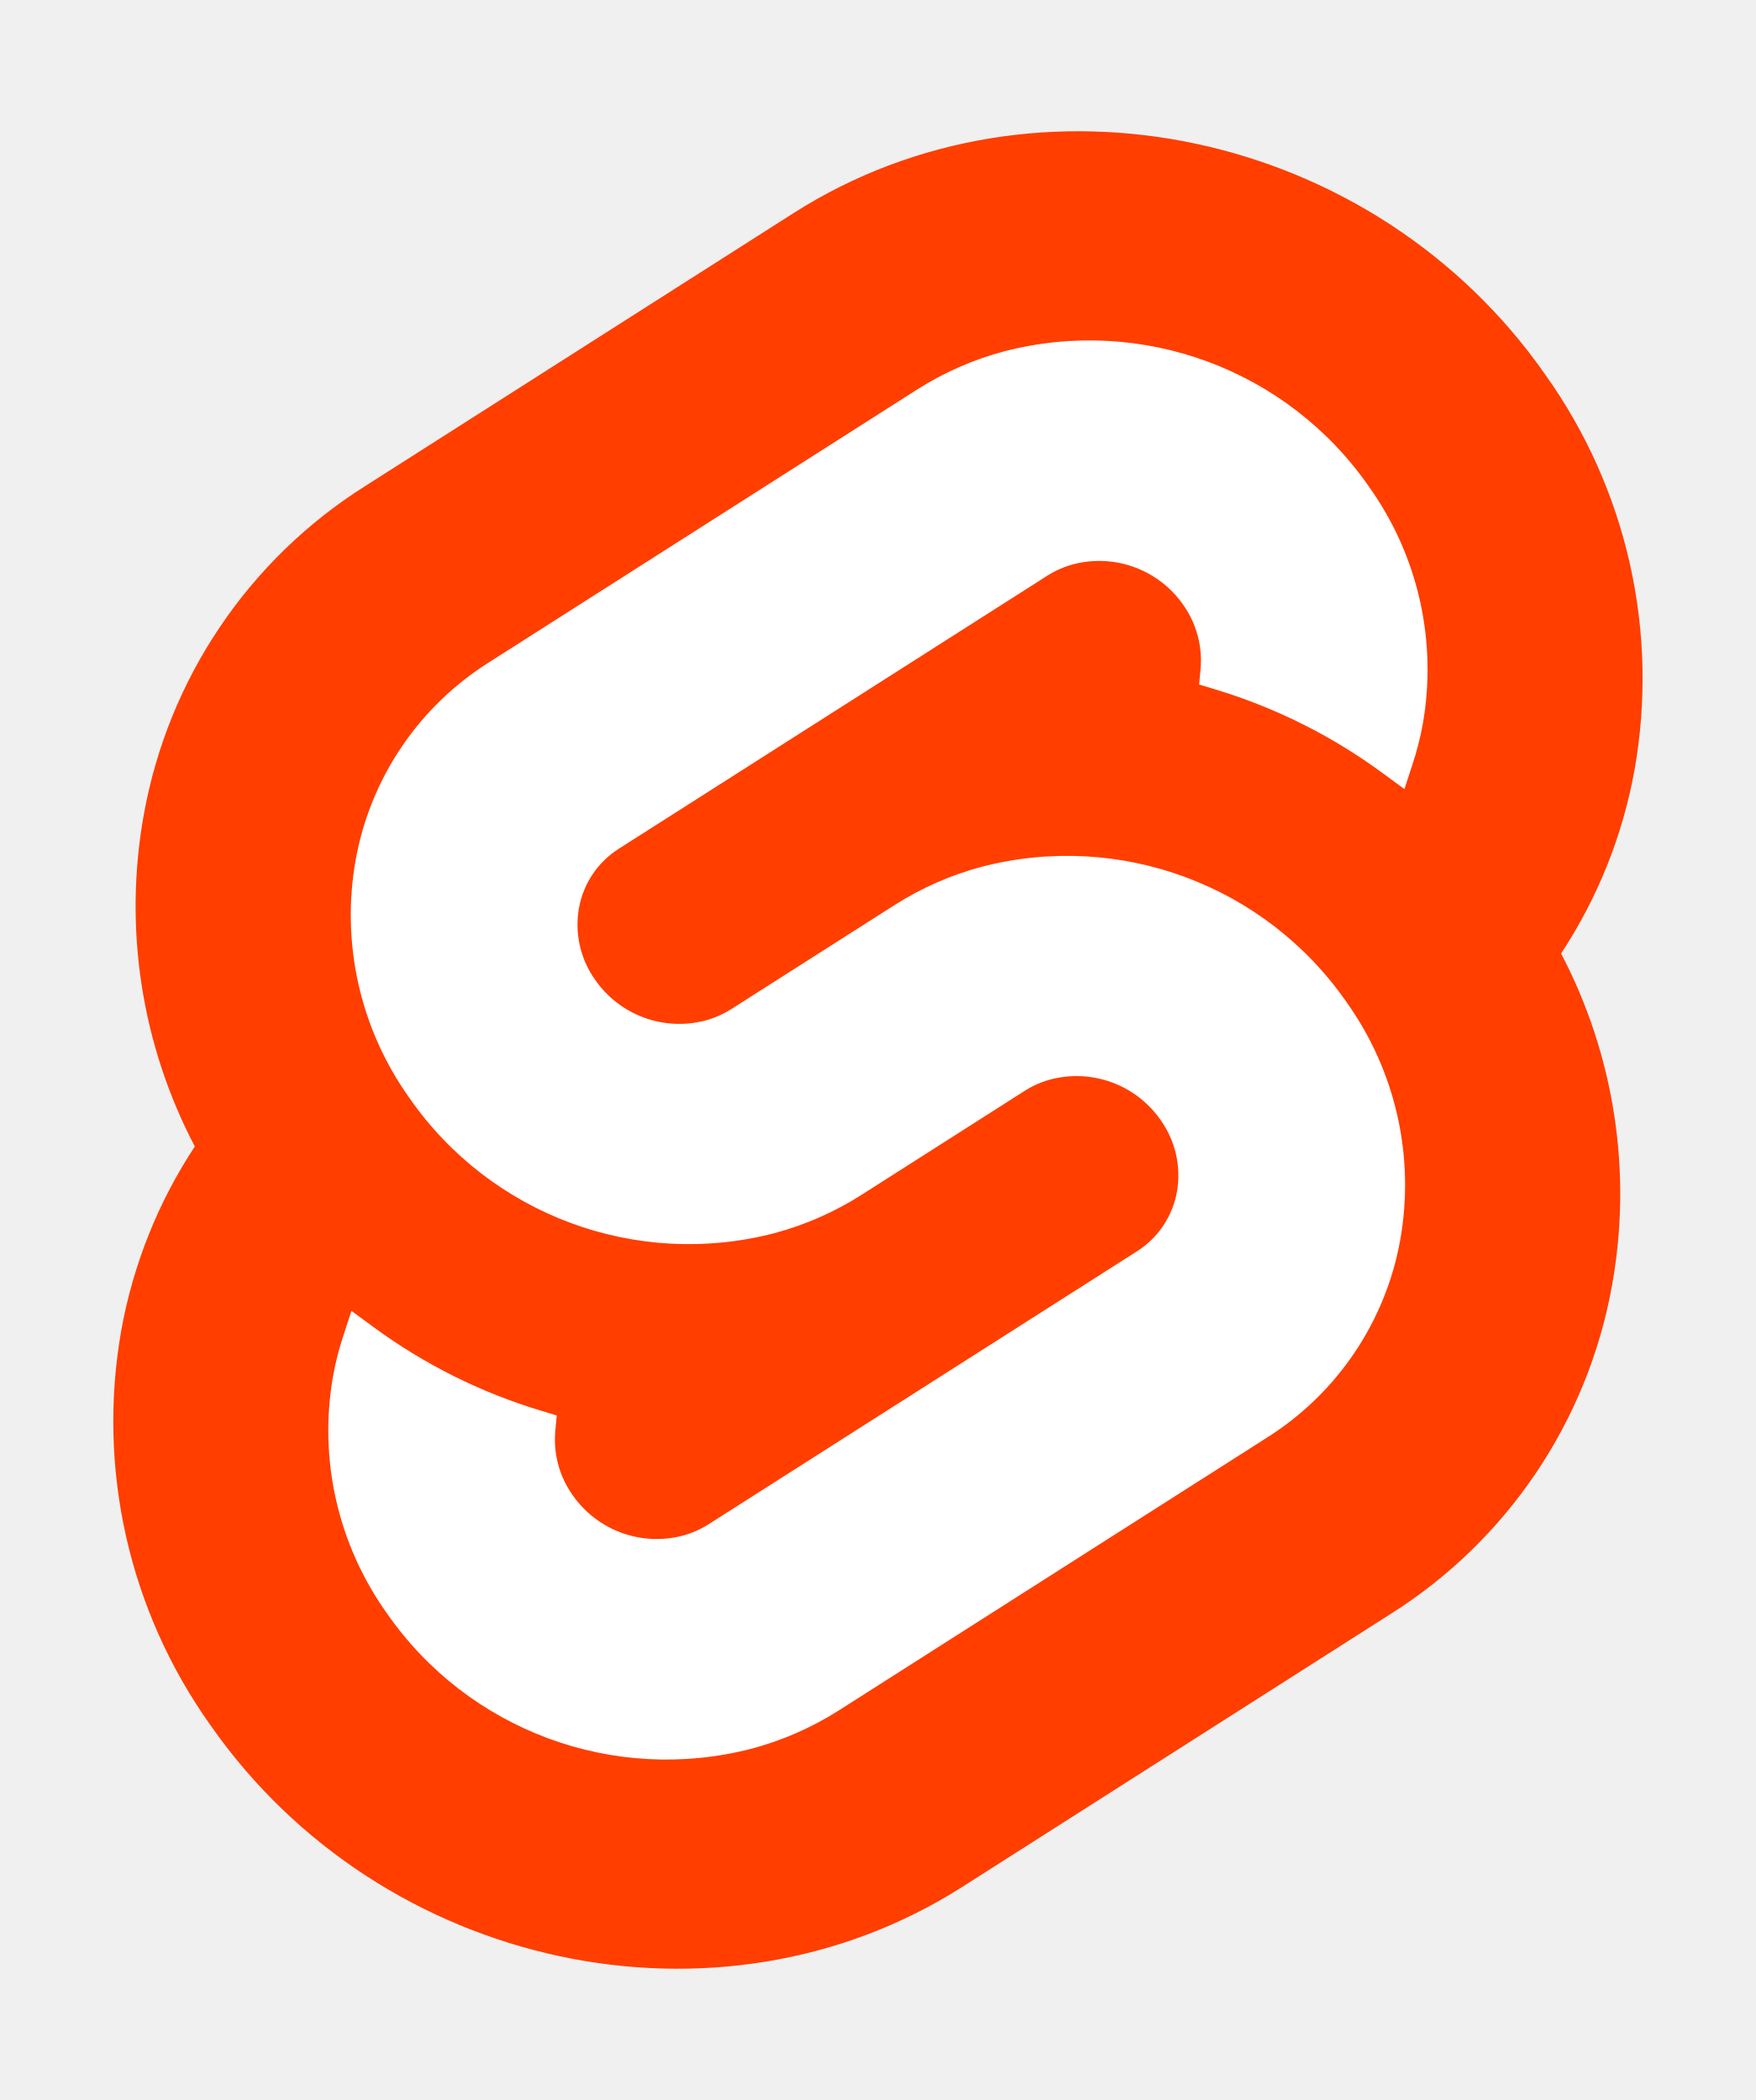
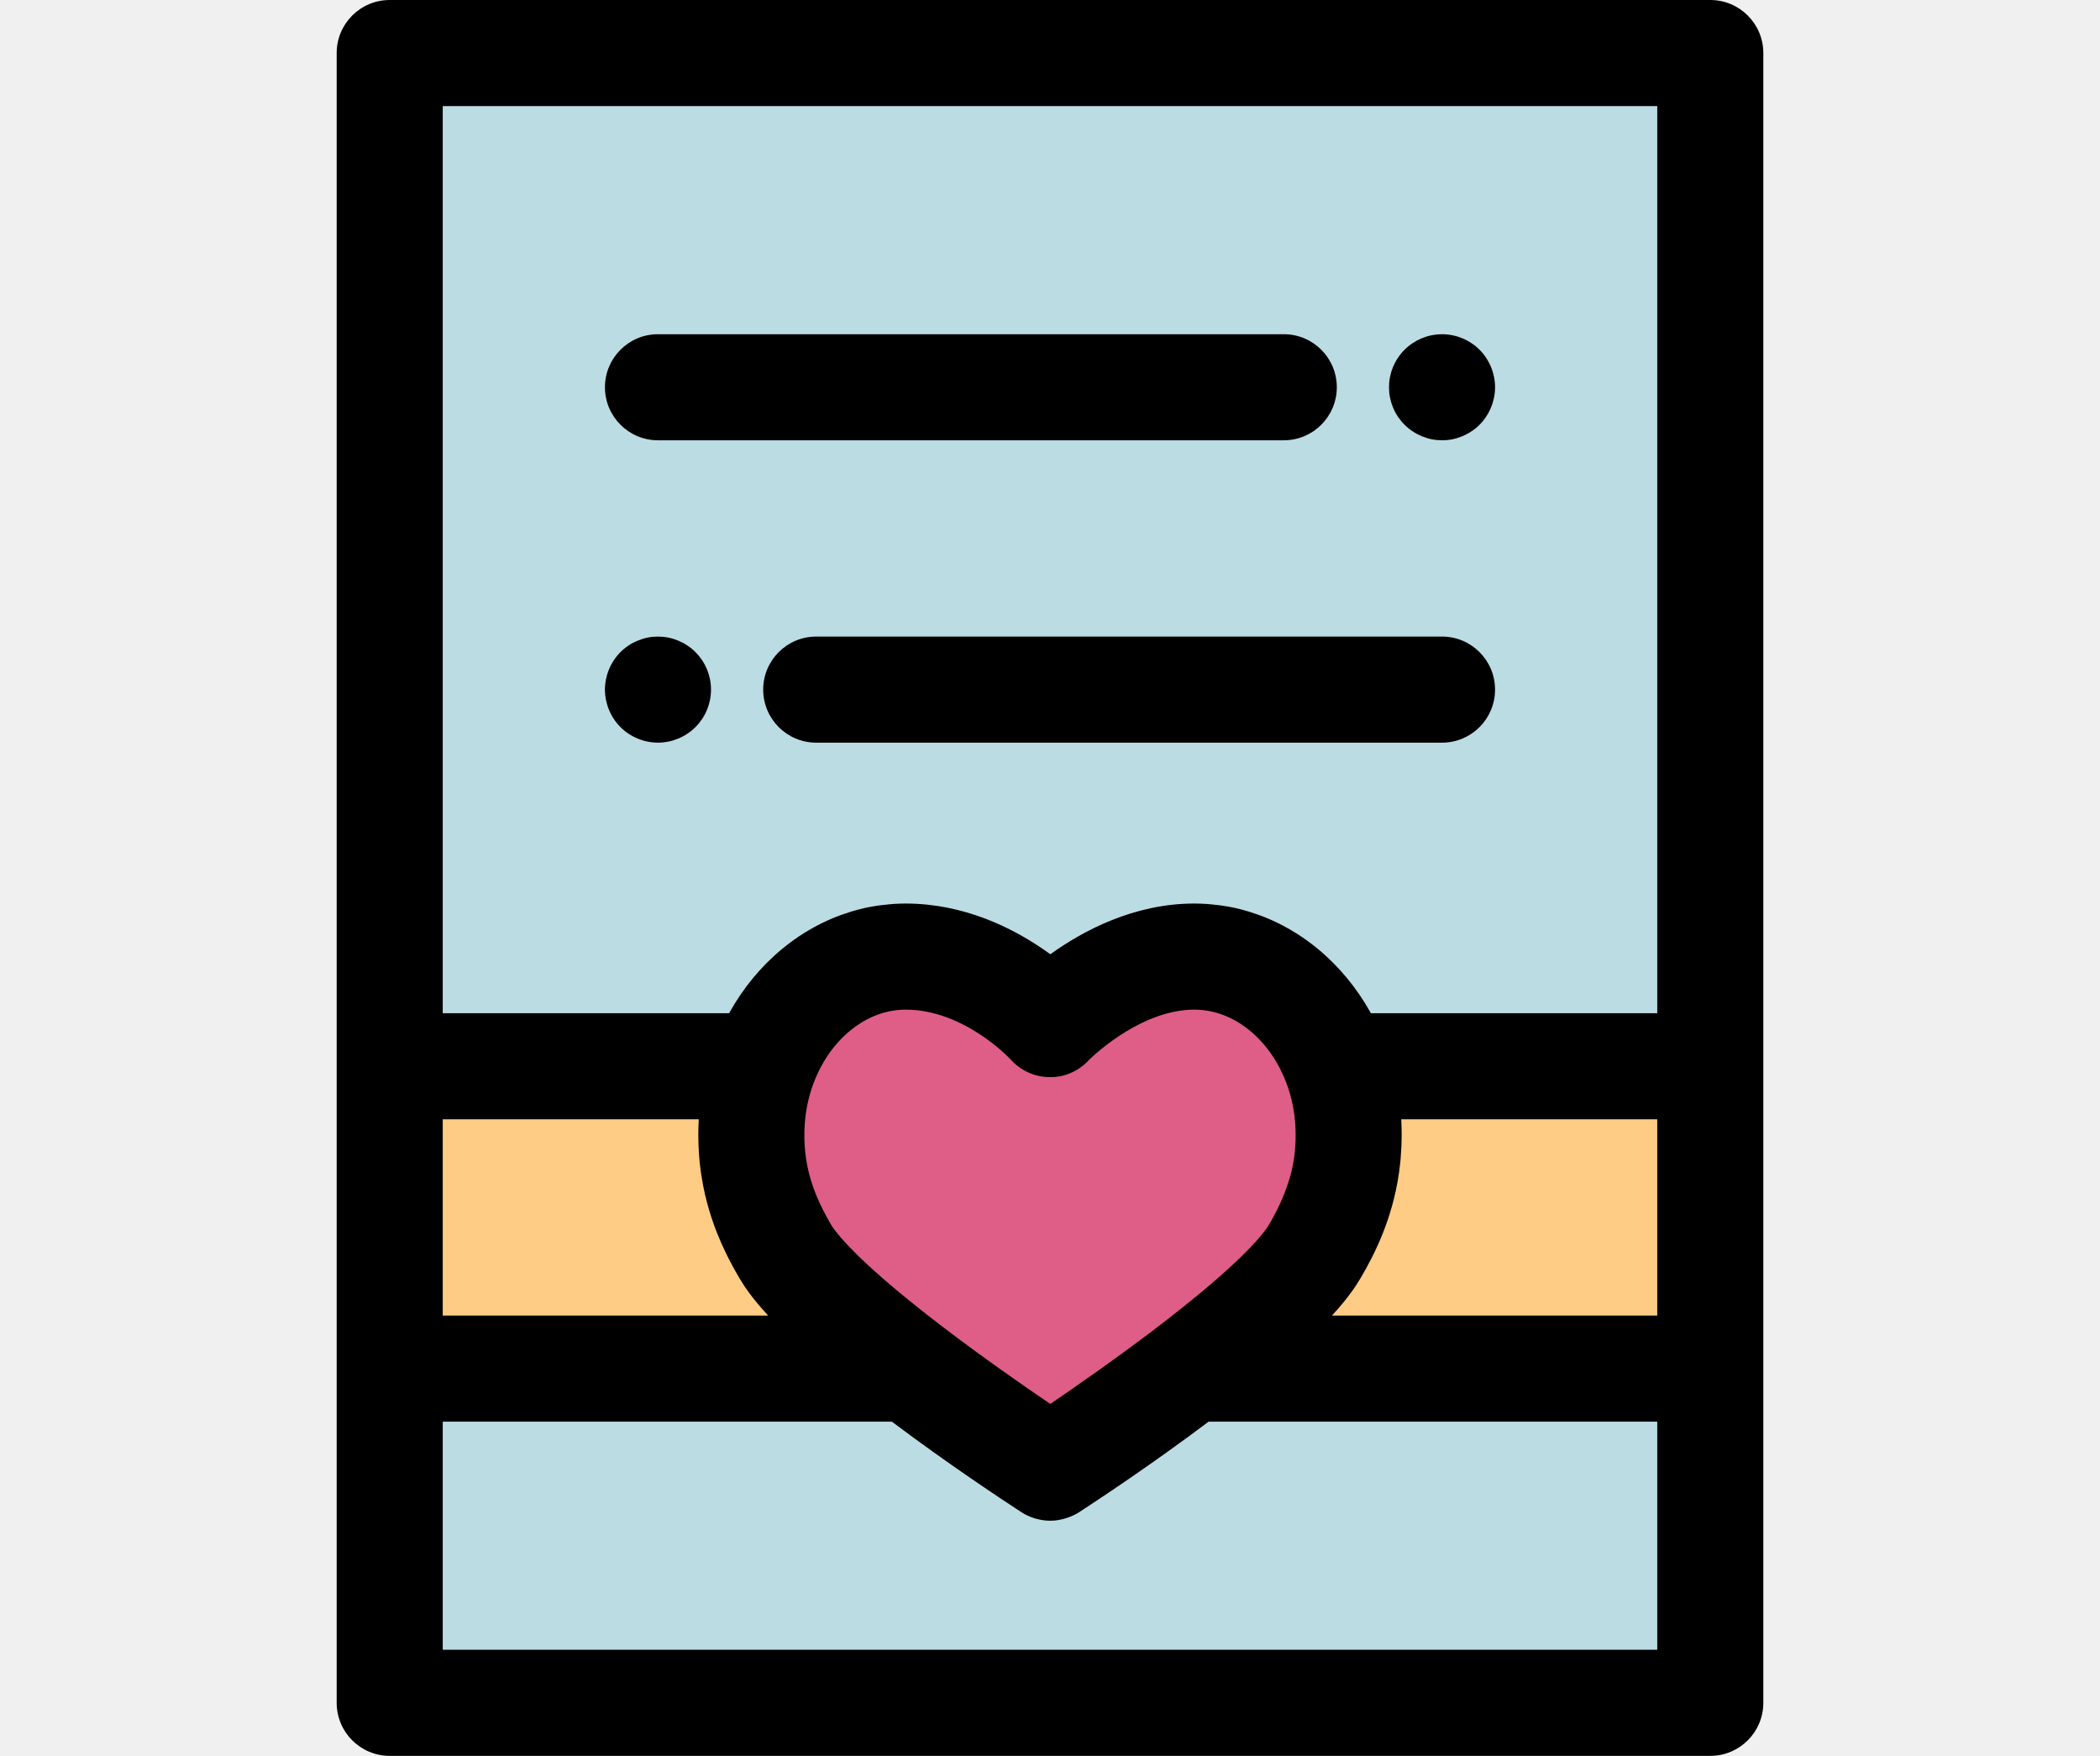
- <svg xmlns="http://www.w3.org/2000/svg" width="107" height="128" viewBox="0 0 107 128">
-   <path d="M94.157 22.819c-10.4-14.885-30.94-19.297-45.792-9.835L22.282 29.608A29.92 29.92 0 0 0 8.764 49.65a31.5 31.5 0 0 0 3.108 20.231 30 30 0 0 0-4.477 11.183 31.9 31.9 0 0 0 5.448 24.116c10.402 14.887 30.942 19.297 45.791 9.835l26.083-16.624A29.92 29.92 0 0 0 98.235 78.35a31.53 31.53 0 0 0-3.105-20.232 30 30 0 0 0 4.474-11.182 31.88 31.88 0 0 0-5.447-24.116" style="fill:#ff3e00" />
-   <path d="M45.817 106.582a20.72 20.72 0 0 1-22.237-8.243 19.17 19.17 0 0 1-3.277-14.503 18 18 0 0 1 .624-2.435l.49-1.498 1.337.981a33.6 33.6 0 0 0 10.203 5.098l.97.294-.09.968a5.85 5.85 0 0 0 1.052 3.878 6.24 6.24 0 0 0 6.695 2.485 5.8 5.8 0 0 0 1.603-.704L69.27 76.28a5.43 5.43 0 0 0 2.45-3.631 5.8 5.8 0 0 0-.987-4.371 6.24 6.24 0 0 0-6.698-2.487 5.7 5.7 0 0 0-1.6.704l-9.953 6.345a19 19 0 0 1-5.296 2.326 20.72 20.72 0 0 1-22.237-8.243 19.17 19.17 0 0 1-3.277-14.502 17.99 17.99 0 0 1 8.13-12.052l26.081-16.623a19 19 0 0 1 5.3-2.329 20.72 20.72 0 0 1 22.237 8.243 19.17 19.17 0 0 1 3.277 14.503 18 18 0 0 1-.624 2.435l-.49 1.498-1.337-.98a33.6 33.6 0 0 0-10.203-5.1l-.97-.294.09-.968a5.86 5.86 0 0 0-1.052-3.878 6.24 6.24 0 0 0-6.696-2.485 5.8 5.8 0 0 0-1.602.704L37.73 51.72a5.42 5.42 0 0 0-2.449 3.63 5.79 5.79 0 0 0 .986 4.372 6.24 6.24 0 0 0 6.698 2.486 5.8 5.8 0 0 0 1.602-.704l9.952-6.342a19 19 0 0 1 5.295-2.328 20.72 20.72 0 0 1 22.237 8.242 19.17 19.17 0 0 1 3.277 14.503 18 18 0 0 1-8.13 12.053l-26.081 16.622a19 19 0 0 1-5.3 2.328" style="fill:#fff" />
+ <svg xmlns="http://www.w3.org/2000/svg" height="107px" width="128px" version="1.1" id="Layer_1" viewBox="0 0 512 512" xml:space="preserve">
+   <g>
+     <path style="fill:#BBDCE3;" d="M256.079,427.967c0,0-20.673-13.434-40.909-28.885H63.42v97.45h385.16v-97.45H296.958   C276.743,414.548,256.079,427.967,256.079,427.967z" />
+     <path style="fill:#BBDCE3;" d="M63.42,15.468v295.444h108.952c6.783-18.573,22.797-31.979,41.483-31.979   c24.677,0,42.145,19.652,42.145,19.652s18.528-19.652,42.143-19.652c18.687,0,34.702,13.406,41.483,31.979H448.58V15.468H63.42z" />
+   </g>
+   <path style="fill:#DE5E88;" d="M298.143,278.933c-23.615,0-42.143,19.652-42.143,19.652s-17.47-19.652-42.145-19.652  c-24.001,0-43.599,22.112-44.881,48.887c-0.724,15.125,3.641,26.635,9.793,37.062c12.286,20.83,77.312,63.083,77.312,63.083  s64.786-42.072,77.153-63.083c6.166-10.474,10.517-21.937,9.793-37.062C341.742,301.047,322.145,278.933,298.143,278.933" />
+   <g>
+     <path style="fill:#FECC85;" d="M178.767,364.884c-6.152-10.427-10.515-21.937-9.793-37.062c0.285-5.929,1.469-11.628,3.398-16.91   H63.42v88.169h151.75C199.518,387.129,184.125,373.97,178.767,364.884z" />
+     <path style="fill:#FECC85;" d="M339.628,310.912c1.929,5.282,3.114,10.981,3.398,16.91c0.724,15.125-3.627,26.588-9.793,37.062   c-5.383,9.145-20.697,22.279-36.275,34.197H448.58v-88.169H339.628z" />
+   </g>
+   <path d="M448.58,0H63.42c-8.543,0-15.468,6.927-15.468,15.468v295.444v88.169v97.45c0,8.542,6.925,15.468,15.468,15.468h385.16  c8.543,0,15.468-6.927,15.468-15.468v-97.45v-88.169V15.468C464.048,6.927,457.123,0,448.58,0z M78.888,326.381h74.672  c-0.012,0.234-0.026,0.469-0.037,0.702c-0.063,1.319-0.093,2.614-0.094,3.887c0,0.093,0.006,0.179,0.006,0.272  c0.012,3.712,0.274,7.23,0.736,10.543c0.056,0.405,0.131,0.79,0.193,1.19c0.286,1.833,0.616,3.618,1.009,5.327  c0.063,0.278,0.139,0.543,0.206,0.818c2.421,10.002,6.456,17.85,9.863,23.625c1.544,2.616,3.912,6.067,8.359,10.868H78.888V326.381z   M256.08,409.37c-7.743-5.251-19.767-13.607-31.521-22.584c-0.003-0.002-0.006-0.003-0.009-0.006  c-1.51-1.154-2.948-2.265-4.323-3.341c-0.08-0.063-0.161-0.127-0.241-0.189c-0.674-0.529-1.335-1.05-1.978-1.561  c-0.017-0.014-0.036-0.028-0.053-0.042c-17.648-14.01-23.537-21.156-25.379-23.864c-0.17-0.257-0.342-0.515-0.486-0.759  c-0.871-1.476-1.637-2.913-2.353-4.336c-2.893-5.753-4.565-11.159-5.14-16.843c-0.238-2.364-0.292-4.777-0.172-7.284  c0.048-0.995,0.136-1.983,0.254-2.965c0.011-0.097,0.02-0.196,0.032-0.294c0.121-0.956,0.275-1.906,0.461-2.849  c0.019-0.097,0.037-0.196,0.057-0.295c0.196-0.965,0.425-1.923,0.69-2.869c0.012-0.046,0.026-0.094,0.04-0.141  c0.278-0.985,0.591-1.961,0.942-2.924c0-0.002,0.002-0.003,0.002-0.005c0.579-1.584,1.244-3.097,1.978-4.542  c0.068-0.133,0.136-0.266,0.206-0.399c0.311-0.596,0.637-1.177,0.973-1.746c0.195-0.328,0.399-0.648,0.603-0.968  c0.135-0.212,0.269-0.421,0.407-0.63c3.923-5.886,9.289-10.277,15.337-12.297c0.209-0.068,0.416-0.141,0.625-0.204  c0.303-0.093,0.608-0.176,0.914-0.257c0.407-0.105,0.815-0.201,1.227-0.285c0.223-0.046,0.447-0.093,0.671-0.132  c0.526-0.093,1.056-0.165,1.589-0.221c0.178-0.019,0.354-0.036,0.534-0.049c0.626-0.051,1.254-0.088,1.889-0.088  c17.179,0,30.517,14.39,30.584,14.461c2.883,3.244,6.968,5.156,11.307,5.219c4.34,0.141,8.477-1.668,11.454-4.828  c0.014-0.014,0.19-0.192,0.444-0.438c2.322-2.232,15.693-14.415,30.497-14.415c0.633,0,1.262,0.036,1.889,0.088  c0.178,0.014,0.356,0.031,0.534,0.049c0.532,0.056,1.061,0.128,1.587,0.22c0.226,0.04,0.452,0.087,0.676,0.133  c0.41,0.084,0.817,0.178,1.222,0.283c0.308,0.08,0.614,0.164,0.919,0.258c0.207,0.062,0.411,0.133,0.616,0.201  c6.057,2.02,11.431,6.419,15.357,12.317c0.125,0.189,0.247,0.381,0.37,0.572c0.224,0.351,0.447,0.704,0.662,1.066  c0.32,0.544,0.633,1.1,0.93,1.669c0.076,0.144,0.15,0.291,0.226,0.436c0.73,1.439,1.394,2.945,1.971,4.523  c0,0.002,0.002,0.003,0.002,0.005c0.348,0.956,0.659,1.924,0.936,2.9c0.017,0.062,0.034,0.124,0.053,0.186  c0.26,0.934,0.486,1.878,0.681,2.831c0.023,0.111,0.043,0.223,0.065,0.334c0.183,0.931,0.336,1.869,0.455,2.814  c0.014,0.11,0.023,0.223,0.037,0.333c0.113,0.957,0.2,1.92,0.247,2.888c0.002,0.017,0.003,0.034,0.003,0.053  c0.24,5.006-0.213,9.635-1.46,14.26c-0.165,0.614-0.384,1.231-0.577,1.847c-1.264,4.012-3.097,8.056-5.635,12.368  c-0.165,0.283-0.36,0.58-0.56,0.879c-1.774,2.611-6.373,8.098-18.099,17.954c-4.563,3.824-9.652,7.853-14.975,11.907  C274.95,396.379,263.531,404.314,256.08,409.37z M346.562,372.731c4.163-7.069,9.272-17.224,11.208-30.624  c0.017-0.116,0.04-0.226,0.056-0.343c0.125-0.893,0.223-1.811,0.319-2.733c0.025-0.246,0.062-0.481,0.085-0.729  c0.036-0.382,0.051-0.78,0.082-1.165c0.158-1.999,0.258-4.047,0.257-6.176c0-1.27-0.031-2.563-0.094-3.881  c-0.011-0.232-0.023-0.467-0.036-0.699h74.673v57.233h-94.882C342.65,378.817,345.015,375.359,346.562,372.731z M78.888,30.937  h354.224v264.508h-83.519c-4.048-7.304-9.312-13.666-15.476-18.754c-0.023-0.02-0.048-0.04-0.071-0.06  c-1.963-1.615-4.014-3.103-6.149-4.449c-0.178-0.111-0.357-0.218-0.535-0.328c-0.857-0.527-1.725-1.032-2.606-1.513  c-0.227-0.124-0.453-0.252-0.682-0.373c-2.094-1.109-4.254-2.087-6.47-2.925c-0.286-0.108-0.575-0.21-0.865-0.314  c-0.854-0.308-1.715-0.592-2.586-0.858c-0.292-0.09-0.582-0.183-0.875-0.266c-1.135-0.326-2.28-0.626-3.439-0.88  c-0.003,0-0.005,0-0.008-0.002c-1.137-0.248-2.288-0.449-3.445-0.625c-0.333-0.051-0.668-0.093-1.002-0.136  c-0.872-0.116-1.749-0.21-2.631-0.285c-0.345-0.029-0.687-0.062-1.033-0.085c-1.185-0.077-2.374-0.128-3.575-0.128  c-17.657,0-32.491,7.914-42.047,14.791c-8.879-6.464-22.418-13.807-38.904-14.7c-1.1-0.06-2.212-0.091-3.337-0.091  c-1.2,0-2.391,0.051-3.575,0.128c-0.345,0.023-0.688,0.056-1.032,0.085c-0.883,0.074-1.76,0.169-2.633,0.285  c-0.334,0.045-0.668,0.087-1.001,0.136c-1.16,0.176-2.313,0.377-3.451,0.626l0,0c-1.16,0.254-2.306,0.554-3.442,0.88  c-0.292,0.084-0.58,0.176-0.871,0.264c-0.872,0.266-1.736,0.552-2.592,0.86c-0.288,0.104-0.575,0.204-0.86,0.312  c-2.218,0.838-4.379,1.818-6.475,2.927c-0.226,0.121-0.449,0.246-0.674,0.368c-0.883,0.483-1.756,0.988-2.614,1.517  c-0.176,0.108-0.354,0.213-0.529,0.323c-2.136,1.347-4.189,2.835-6.155,4.453c-0.022,0.019-0.043,0.036-0.065,0.054  c-6.164,5.088-11.43,11.451-15.479,18.757H78.888V30.937z M433.112,481.063H78.888V414.55h130.995  c16.546,12.435,32.363,22.876,37.769,26.389c1.217,0.79,2.521,1.38,3.866,1.794c0.071,0.022,0.139,0.057,0.21,0.077  c0.119,0.036,0.243,0.046,0.362,0.079c1.307,0.35,2.647,0.546,3.989,0.546l0,0c1.709,0,3.411-0.319,5.047-0.883  c1.169-0.405,2.311-0.919,3.378-1.612c0.065-0.042,0.255-0.165,0.537-0.351c5.827-3.794,21.162-13.959,37.214-26.039h130.857  V481.063z" />
+   <path d="M141.663,128.387h182.52c8.543,0,15.468-6.927,15.468-15.468s-6.925-15.468-15.468-15.468h-182.52  c-8.543,0-15.468,6.927-15.468,15.468S133.12,128.387,141.663,128.387z" />
+   <path d="M356.049,118.826c0.387,0.944,0.866,1.841,1.423,2.676c0.572,0.851,1.222,1.64,1.934,2.351  c0.712,0.713,1.5,1.363,2.351,1.918c0.835,0.557,1.732,1.036,2.661,1.423c0.944,0.387,1.918,0.696,2.893,0.897  c1.005,0.201,2.026,0.294,3.032,0.294c1.005,0,2.026-0.094,3.016-0.294c0.99-0.201,1.964-0.51,2.893-0.897  c0.944-0.387,1.841-0.866,2.676-1.423c0.851-0.555,1.64-1.205,2.351-1.918c0.712-0.712,1.361-1.5,1.918-2.351  c0.557-0.835,1.036-1.732,1.423-2.676c0.387-0.928,0.681-1.901,0.882-2.891c0.201-0.992,0.309-2.012,0.309-3.016  c0-1.005-0.108-2.028-0.309-3.016c-0.201-0.988-0.495-1.964-0.882-2.893c-0.387-0.944-0.866-1.839-1.423-2.674  c-0.557-0.852-1.207-1.641-1.918-2.353c-0.712-0.712-1.5-1.361-2.351-1.918c-0.835-0.555-1.732-1.036-2.676-1.423  c-0.928-0.387-1.903-0.696-2.893-0.88c-1.995-0.404-4.053-0.404-6.048,0c-0.975,0.184-1.949,0.493-2.893,0.88  c-0.928,0.387-1.825,0.868-2.661,1.423c-0.851,0.557-1.64,1.207-2.351,1.918c-0.727,0.712-1.361,1.5-1.934,2.353  c-0.557,0.835-1.036,1.731-1.423,2.674c-0.387,0.93-0.681,1.903-0.882,2.893c-0.201,0.99-0.294,2.011-0.294,3.016  c0,1.004,0.093,2.026,0.294,3.016S355.662,117.899,356.049,118.826z" />
+   <path d="M370.337,185.619h-182.52c-8.543,0-15.468,6.927-15.468,15.468c0,8.542,6.925,15.468,15.468,15.468h182.519  c8.543,0,15.468-6.927,15.468-15.468C385.805,192.546,378.88,185.619,370.337,185.619z" />
+   <path d="M156.833,198.071c-0.201-0.99-0.495-1.964-0.882-2.893c-0.387-0.944-0.866-1.839-1.423-2.674  c-0.572-0.852-1.222-1.641-1.934-2.353c-0.712-0.712-1.5-1.361-2.351-1.918c-0.835-0.572-1.732-1.036-2.661-1.423  c-0.944-0.387-1.918-0.696-2.893-0.897c-1.995-0.387-4.053-0.387-6.048,0c-0.99,0.201-1.964,0.51-2.893,0.897  c-0.944,0.387-1.841,0.851-2.676,1.423c-0.851,0.557-1.64,1.207-2.351,1.918c-0.712,0.712-1.361,1.5-1.918,2.353  c-0.557,0.835-1.036,1.731-1.423,2.674c-0.387,0.93-0.681,1.903-0.882,2.893c-0.201,0.99-0.309,2.011-0.309,3.016  c0,1.004,0.108,2.026,0.309,3.016c0.201,0.99,0.495,1.964,0.882,2.891c0.387,0.944,0.866,1.841,1.423,2.676  c0.557,0.851,1.207,1.64,1.918,2.351c0.712,0.712,1.5,1.363,2.351,1.918c0.835,0.557,1.732,1.036,2.676,1.423  c0.928,0.387,1.903,0.696,2.893,0.882c0.99,0.201,2.011,0.309,3.016,0.309c1.005,0,2.026-0.108,3.032-0.309  c0.975-0.186,1.949-0.495,2.893-0.882c0.928-0.387,1.825-0.866,2.661-1.423c0.851-0.555,1.64-1.207,2.351-1.918  c0.712-0.712,1.361-1.5,1.934-2.351c0.557-0.835,1.036-1.732,1.423-2.676c0.387-0.928,0.681-1.901,0.882-2.891  c0.201-0.992,0.294-2.012,0.294-3.016C157.127,200.082,157.034,199.06,156.833,198.071z" />
</svg>
